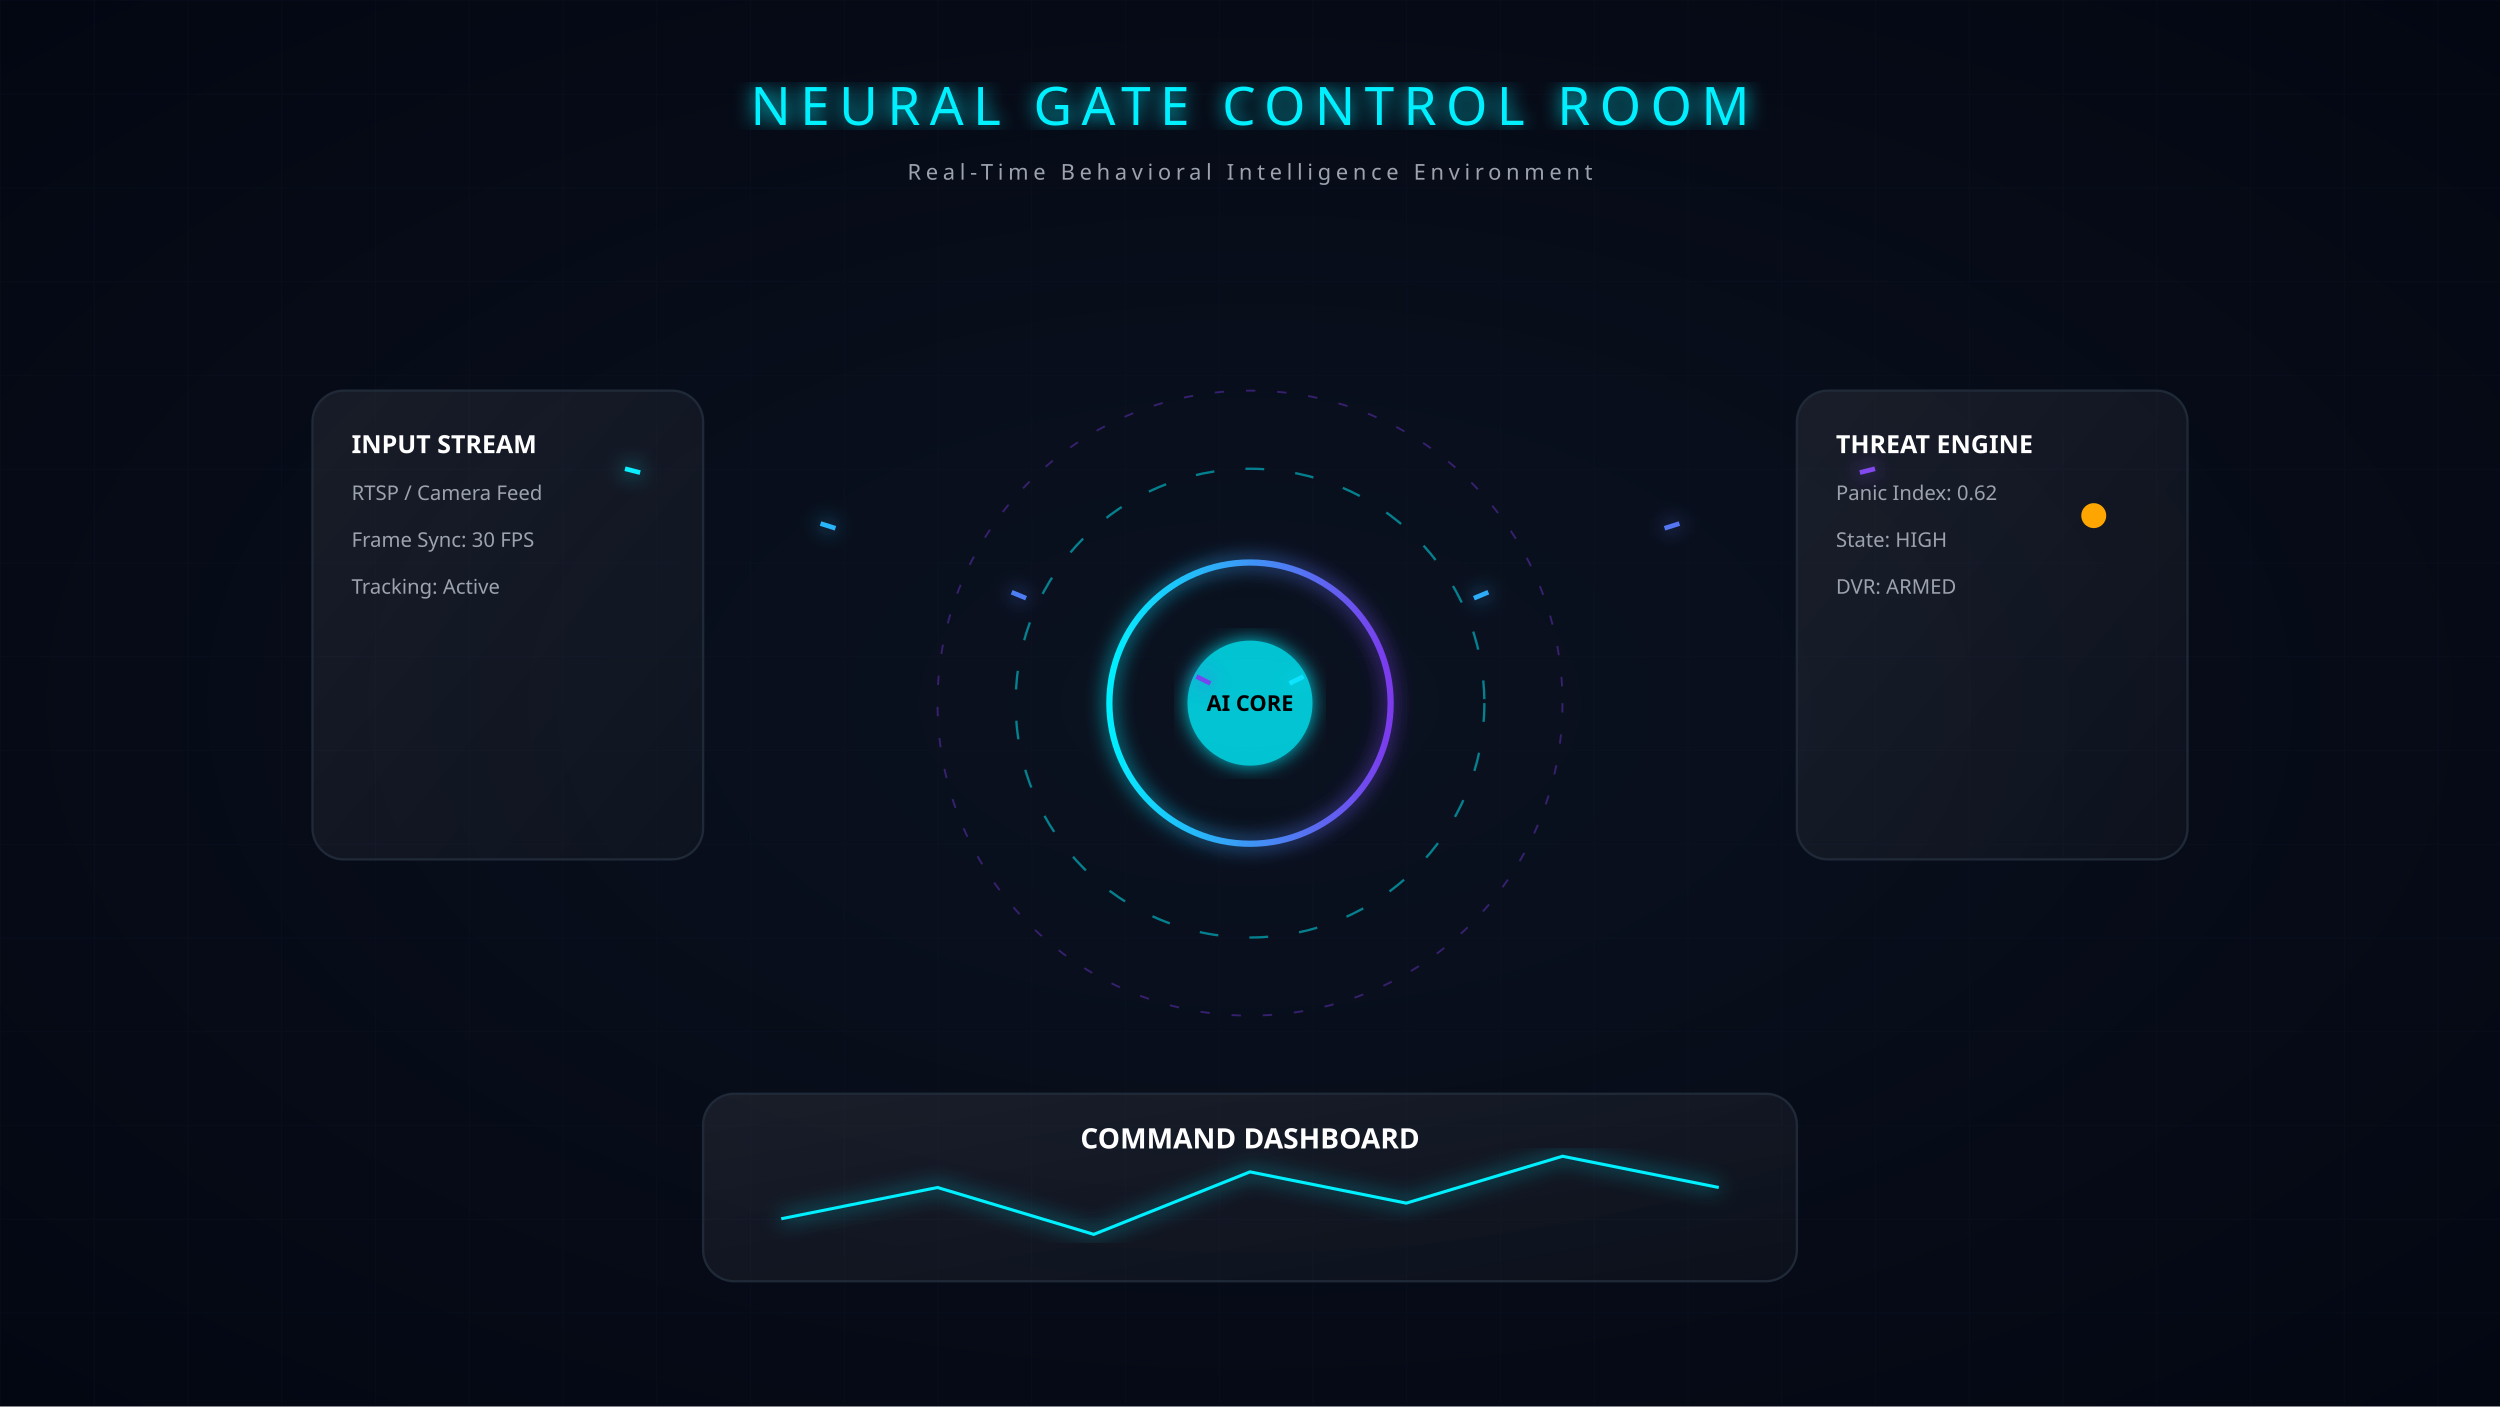
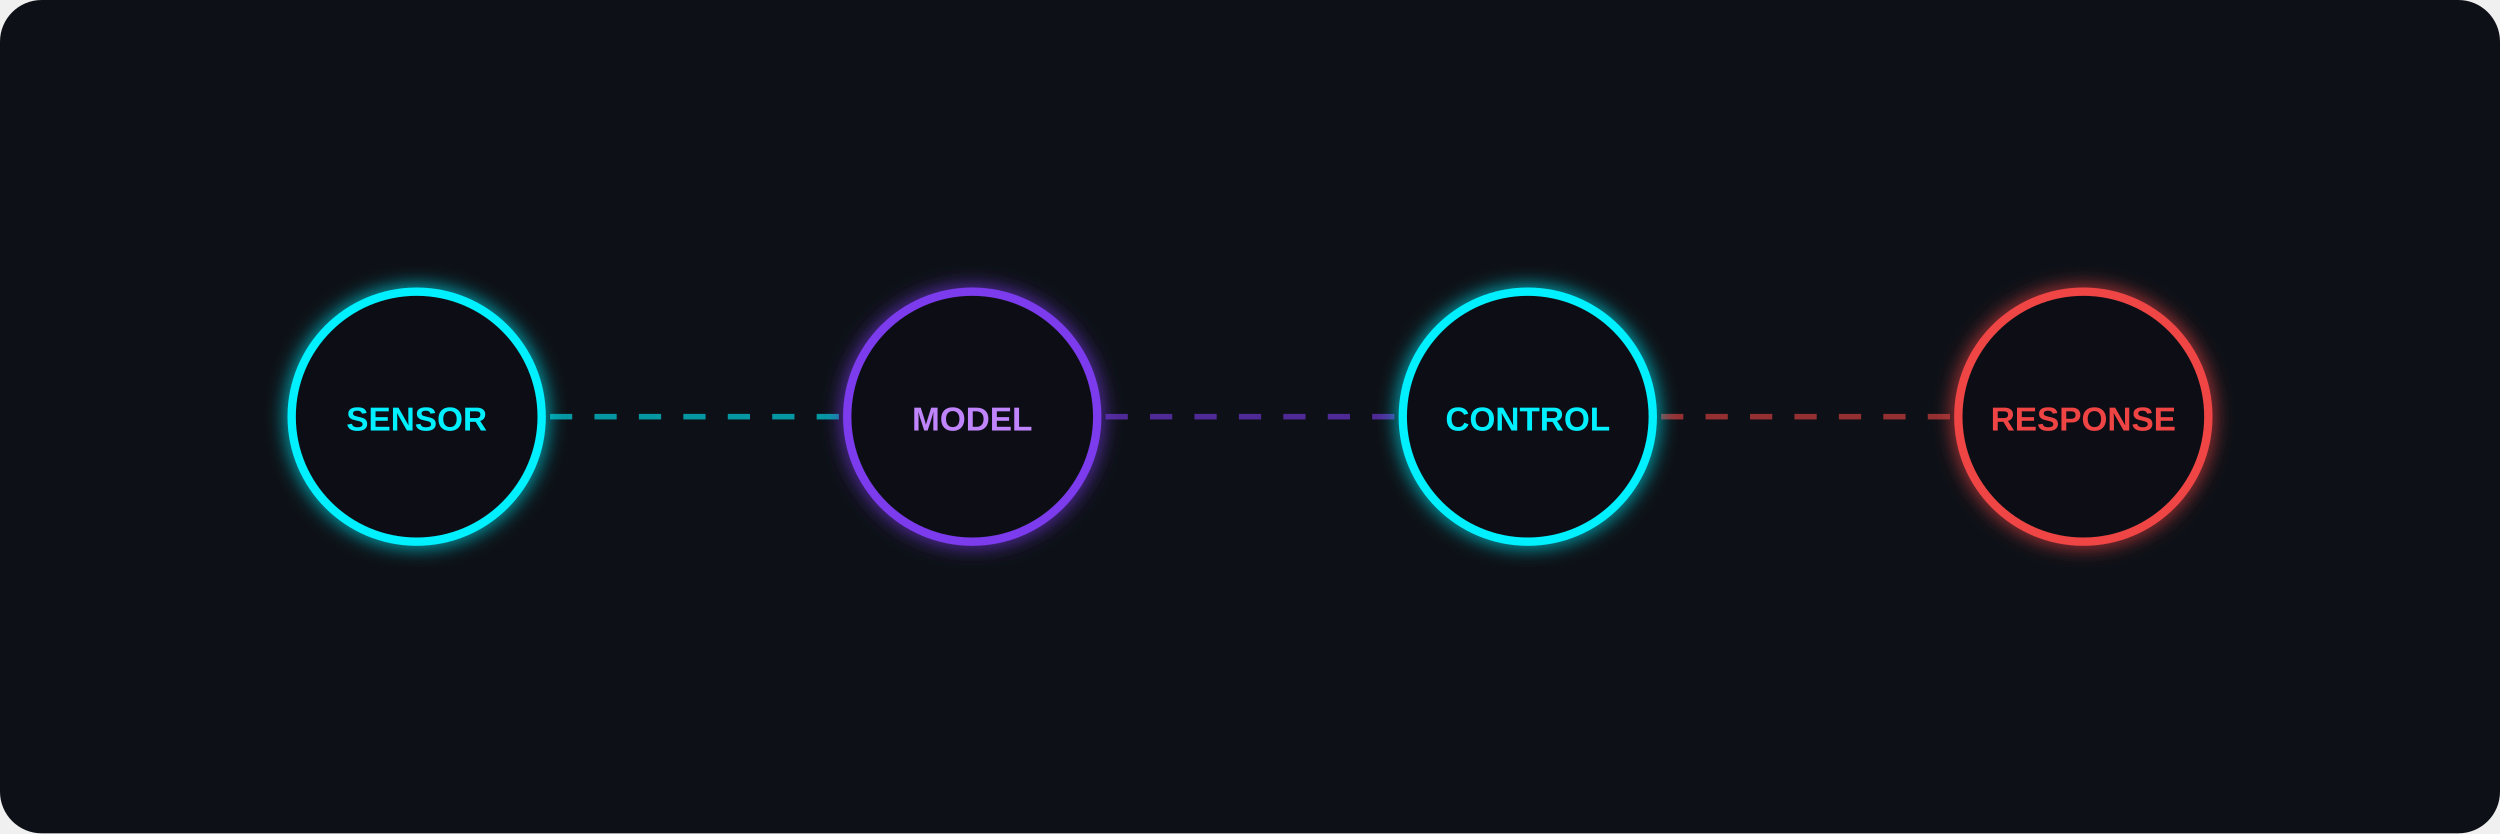
- <svg xmlns="http://www.w3.org/2000/svg" viewBox="0 0 1600 900">
-   <rect width="1600" height="900" fill="#030712" />
-   <defs>
-     <radialGradient id="bgGlow" cx="50%" cy="50%" r="70%">
-       <stop offset="0%" stop-color="#0B1220" />
-       <stop offset="100%" stop-color="#030712" />
-     </radialGradient>
-   </defs>
-   <rect width="1600" height="900" fill="url(#bgGlow)" />
-   <defs>
-     <pattern id="grid" width="60" height="60" patternUnits="userSpaceOnUse">
-       <path d="M60 0 L0 0 0 60" fill="none" stroke="#0F172A" stroke-width="1" />
-     </pattern>
-   </defs>
-   <rect width="1600" height="900" fill="url(#grid)" opacity="0.3">
-     <animate attributeName="opacity" values="0.2;0.35;0.2" dur="6s" repeatCount="indefinite" />
-   </rect>
+ <svg xmlns="http://www.w3.org/2000/svg" width="900" height="300" viewBox="0 0 900 300">
+   <rect width="900" height="300" fill="#0D1117" rx="15" />
  <defs>
    <filter id="glow">
-       <feGaussianBlur stdDeviation="6" result="blur" />
+       <feGaussianBlur stdDeviation="3.5" result="coloredBlur" />
      <feMerge>
-         <feMergeNode in="blur" />
+         <feMergeNode in="coloredBlur" />
        <feMergeNode in="SourceGraphic" />
      </feMerge>
    </filter>
-     <linearGradient id="neon" x1="0%" y1="0%" x2="100%" y2="0%">
-       <stop offset="0%" stop-color="#00F0FF" />
-       <stop offset="100%" stop-color="#7C3AED" />
-     </linearGradient>
-     <linearGradient id="panelGlass" x1="0%" y1="0%" x2="100%" y2="100%">
-       <stop offset="0%" stop-color="white" stop-opacity="0.07" />
-       <stop offset="100%" stop-color="white" stop-opacity="0.02" />
-     </linearGradient>
  </defs>
-   <text x="800" y="80" text-anchor="middle" fill="#00F0FF" font-size="34" font-family="Segoe UI" letter-spacing="6" filter="url(#glow)">
-       NEURAL GATE CONTROL ROOM
- </text>
-   <text x="800" y="115" text-anchor="middle" fill="#9CA3AF" font-size="14" font-family="Segoe UI" letter-spacing="3">
-       Real-Time Behavioral Intelligence Environment
- </text>
-   <circle cx="800" cy="450" r="90" stroke="url(#neon)" stroke-width="4" fill="none" filter="url(#glow)">
-     <animate attributeName="r" values="85;95;85" dur="4s" repeatCount="indefinite" />
-   </circle>
-   <circle cx="800" cy="450" r="40" fill="#00F0FF" opacity="0.8" filter="url(#glow)">
-     <animate attributeName="opacity" values="0.6;1;0.6" dur="2s" repeatCount="indefinite" />
-   </circle>
-   <text x="800" y="455" text-anchor="middle" fill="#000" font-size="14" font-family="Segoe UI" font-weight="600">
-       AI CORE
- </text>
-   <circle cx="800" cy="450" r="150" stroke="#00F0FF" stroke-width="1.5" fill="none" stroke-dasharray="12 20" opacity="0.5">
-     <animateTransform attributeName="transform" type="rotate" from="0 800 450" to="360 800 450" dur="20s" repeatCount="indefinite" />
-   </circle>
-   <circle cx="800" cy="450" r="200" stroke="#7C3AED" stroke-width="1.2" fill="none" stroke-dasharray="6 14" opacity="0.4">
-     <animateTransform attributeName="transform" type="rotate" from="360 800 450" to="0 800 450" dur="30s" repeatCount="indefinite" />
-   </circle>
-   <g stroke="url(#neon)" stroke-width="3" fill="none" filter="url(#glow)">
-     <path d="M400 300 C600 350, 700 400, 800 450" stroke-dasharray="10 120">
-       <animate attributeName="stroke-dashoffset" from="0" to="-130" dur="3s" repeatCount="indefinite" />
-     </path>
-     <path d="M1200 300 C1000 350, 900 400, 800 450" stroke-dasharray="10 120">
-       <animate attributeName="stroke-dashoffset" from="0" to="-130" dur="3s" begin="0.7s" repeatCount="indefinite" />
-     </path>
+   <g stroke-dasharray="8 8" stroke-width="2">
+     <line x1="150" y1="150" x2="350" y2="150" stroke="#00f0ff" opacity="0.6" />
+     <line x1="350" y1="150" x2="550" y2="150" stroke="#7c3aed" opacity="0.6" />
+     <line x1="550" y1="150" x2="750" y2="150" stroke="#ef4444" opacity="0.6" />
  </g>
-   <style>
-   .panel {
-     fill: url(#panelGlass);
-     stroke: #1F2937;
-     stroke-width: 1.5;
-     rx: 20;
-   }
-   .panel-title {
-     fill: #FFFFFF;
-     font-family: 'Segoe UI';
-     font-size: 16px;
-     font-weight: 600;
-   }
-   .panel-sub {
-     fill: #9CA3AF;
-     font-family: 'Segoe UI';
-     font-size: 13px;
-   }
- </style>
-   <rect x="200" y="250" width="250" height="300" class="panel" />
-   <text x="225" y="290" class="panel-title">INPUT STREAM</text>
-   <text x="225" y="320" class="panel-sub">RTSP / Camera Feed</text>
-   <text x="225" y="350" class="panel-sub">Frame Sync: 30 FPS</text>
-   <text x="225" y="380" class="panel-sub">Tracking: Active</text>
-   <rect x="1150" y="250" width="250" height="300" class="panel" />
-   <text x="1175" y="290" class="panel-title">THREAT ENGINE</text>
-   <text x="1175" y="320" class="panel-sub">Panic Index: 0.62</text>
-   <text x="1175" y="350" class="panel-sub">State: HIGH</text>
-   <text x="1175" y="380" class="panel-sub">DVR: ARMED</text>
-   <circle cx="1340" cy="330" r="8" fill="#FFA500">
-     <animate attributeName="r" values="6;10;6" dur="1.5s" repeatCount="indefinite" />
-   </circle>
-   <rect x="450" y="700" width="700" height="120" class="panel" />
-   <text x="800" y="735" text-anchor="middle" fill="#FFFFFF" font-size="18" font-family="Segoe UI" font-weight="600">
-       COMMAND DASHBOARD
- </text>
-   <polyline fill="none" stroke="#00F0FF" stroke-width="2" filter="url(#glow)" points="500,780 600,760 700,790 800,750 900,770 1000,740 1100,760">
-     <animate attributeName="points" dur="4s" repeatCount="indefinite" values="            500,780 600,760 700,790 800,750 900,770 1000,740 1100,760;            500,770 600,790 700,760 800,780 900,750 1000,770 1100,750;            500,780 600,760 700,790 800,750 900,770 1000,740 1100,760" />
-   </polyline>
+   <circle cx="150" cy="150" r="45" fill="#0d1117" stroke="#00f0ff" stroke-width="3" filter="url(#glow)" />
+   <text x="150" y="155" text-anchor="middle" fill="#00f0ff" font-family="Arial" font-weight="bold" font-size="12">SENSOR</text>
+   <circle cx="350" cy="150" r="45" fill="#0d1117" stroke="#7c3aed" stroke-width="3" filter="url(#glow)" />
+   <text x="350" y="155" text-anchor="middle" fill="#c084fc" font-family="Arial" font-weight="bold" font-size="12">MODEL</text>
+   <circle cx="550" cy="150" r="45" fill="#0d1117" stroke="#00f0ff" stroke-width="3" filter="url(#glow)" />
+   <text x="550" y="155" text-anchor="middle" fill="#00f0ff" font-family="Arial" font-weight="bold" font-size="12">CONTROL</text>
+   <circle cx="750" cy="150" r="45" fill="#0d1117" stroke="#ef4444" stroke-width="3" filter="url(#glow)" />
+   <text x="750" y="155" text-anchor="middle" fill="#ef4444" font-family="Arial" font-weight="bold" font-size="12">RESPONSE</text>
</svg>
